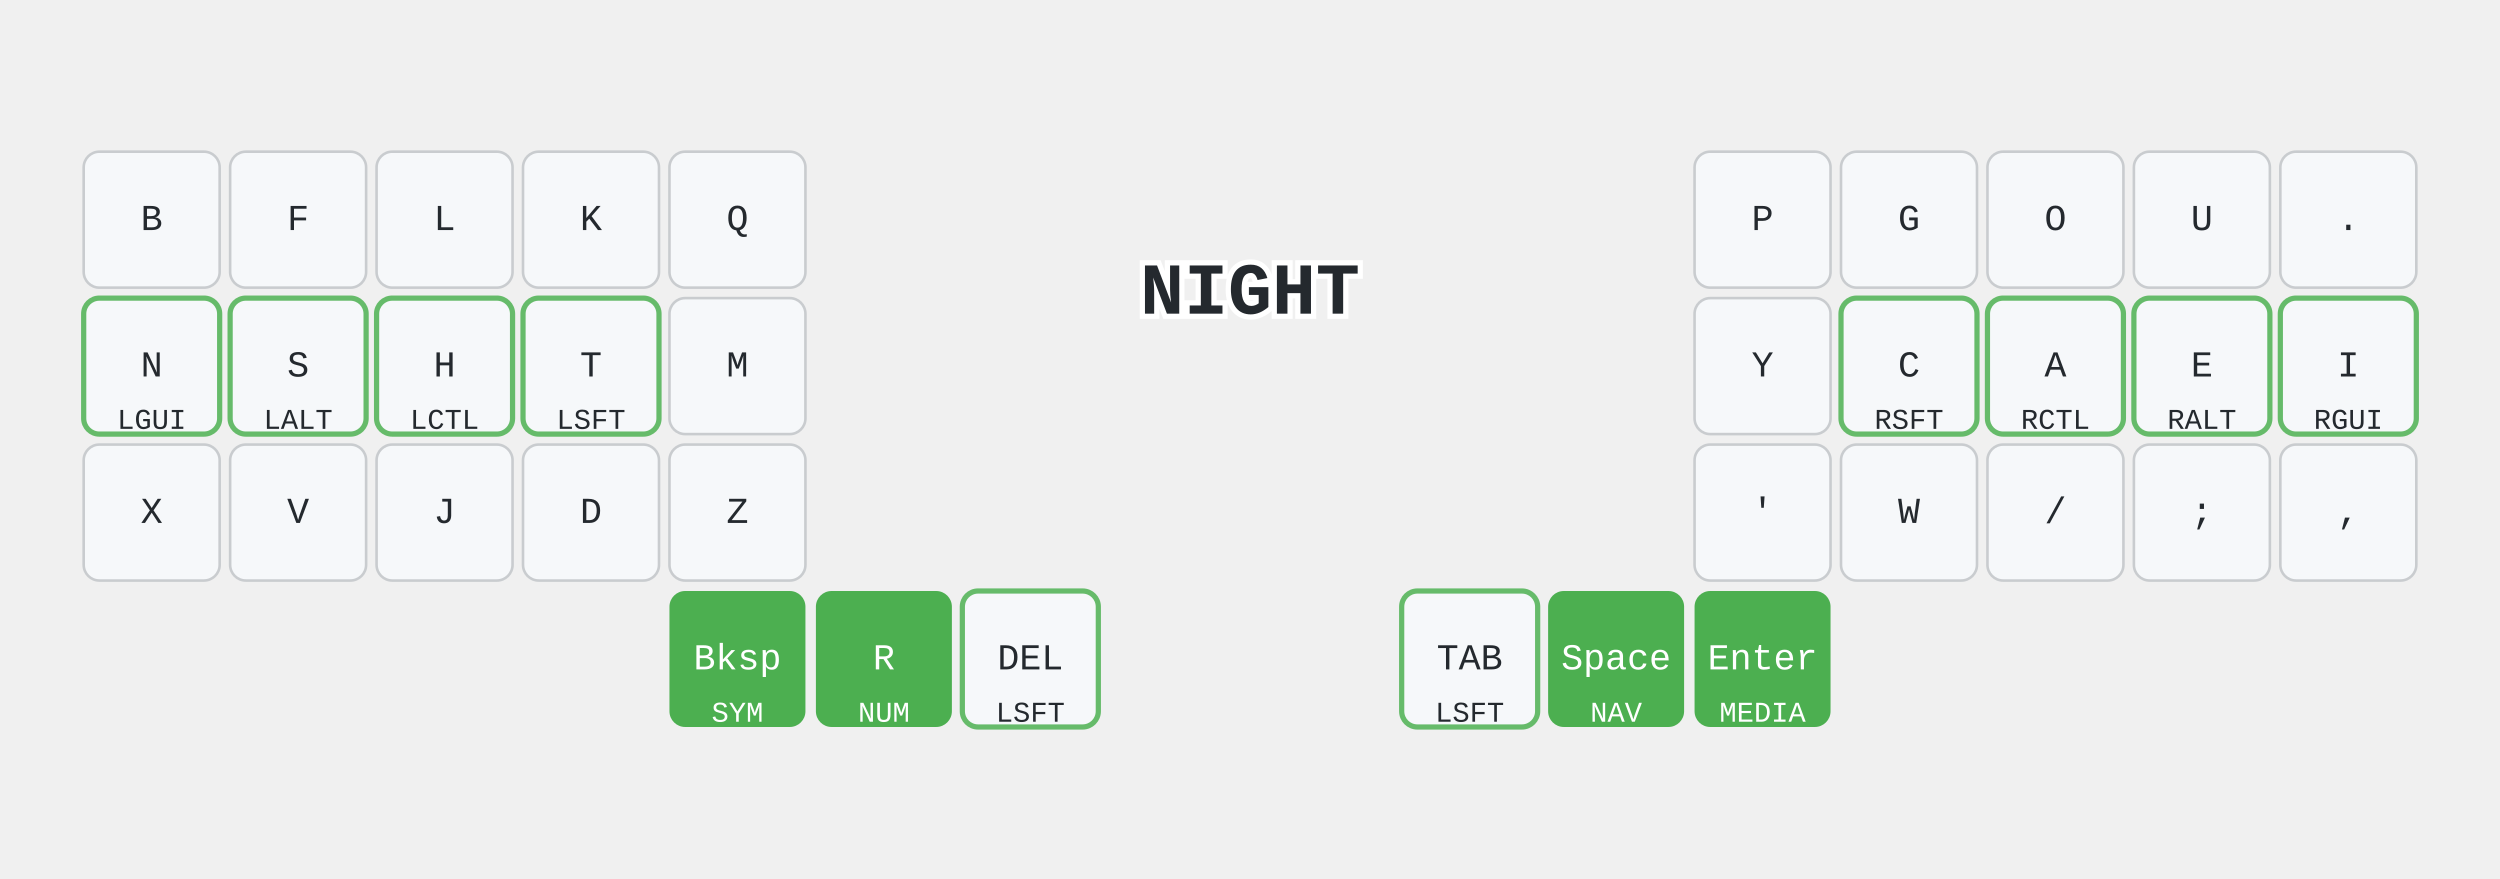
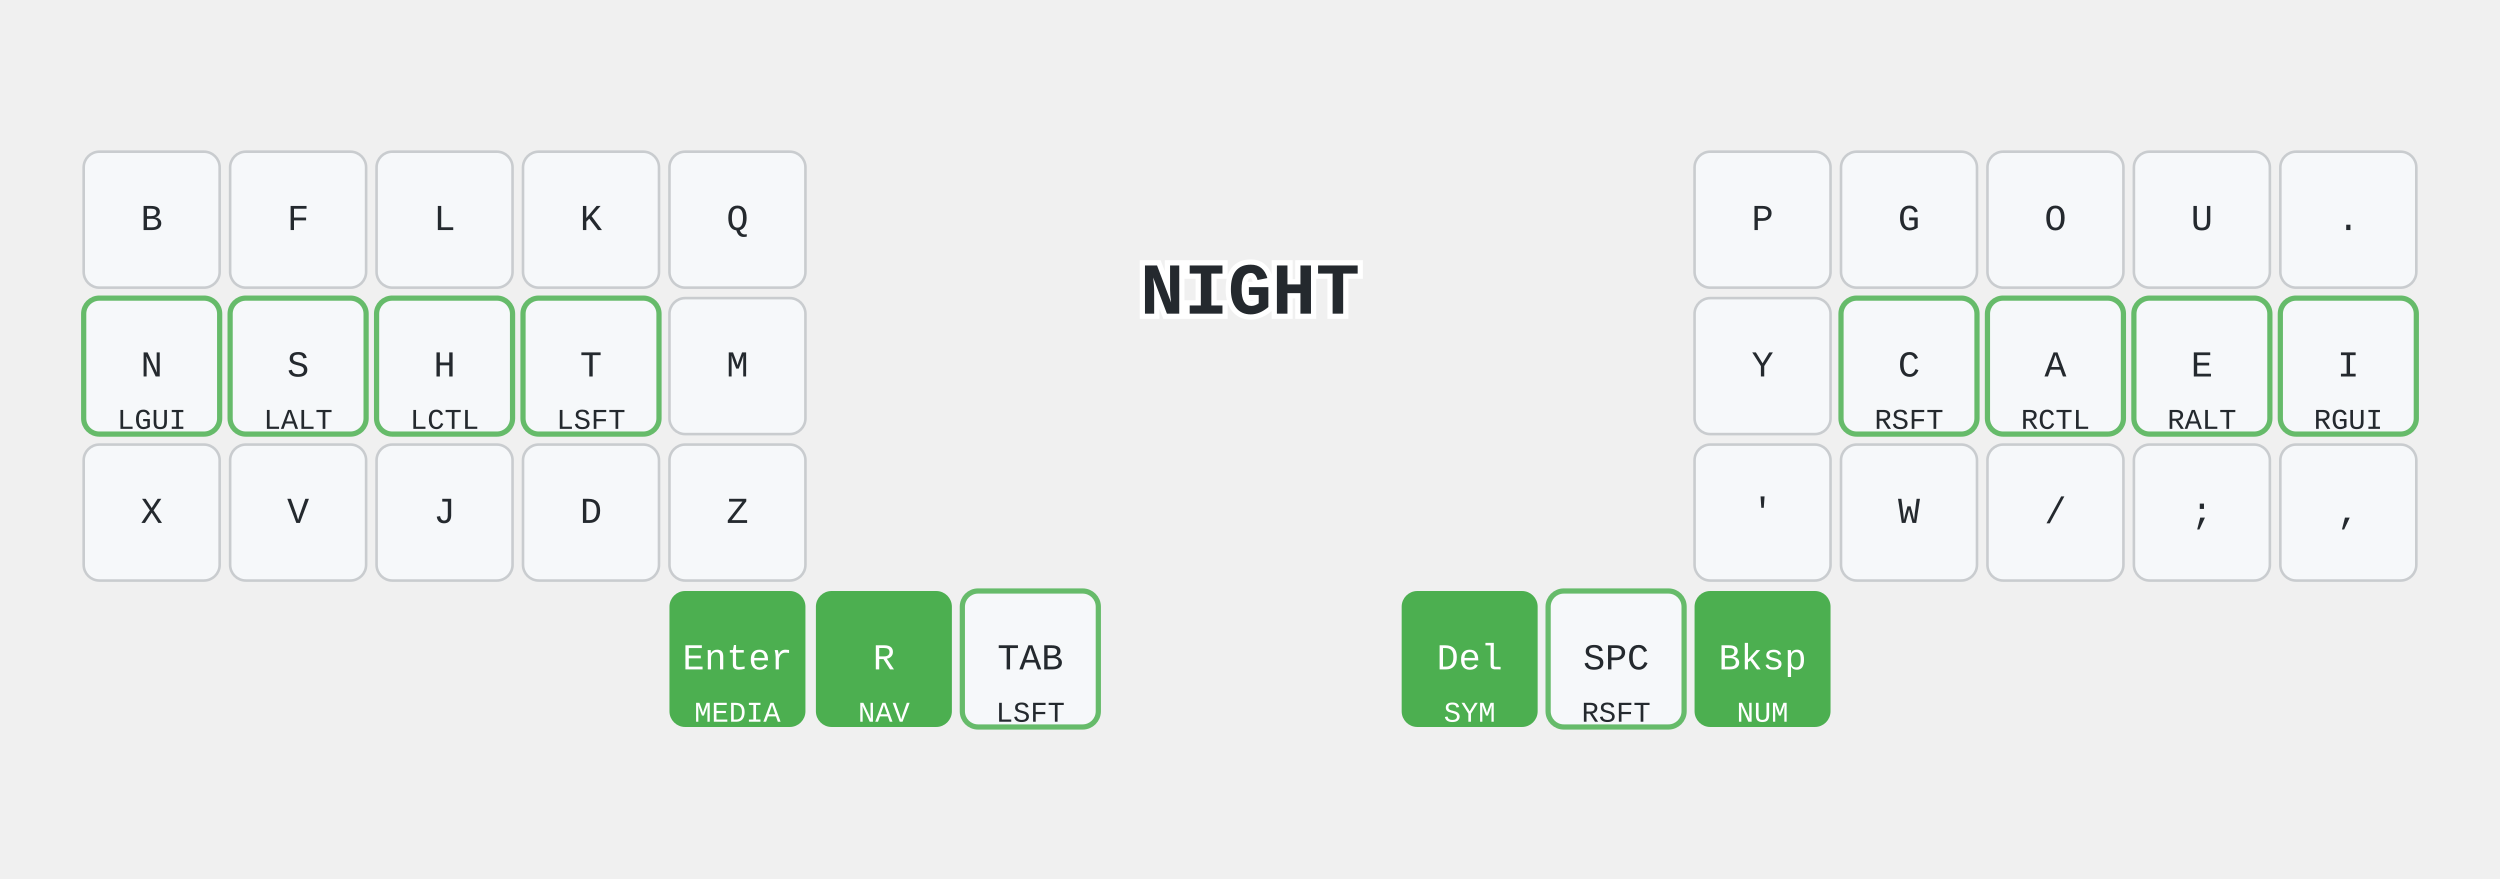
<svg xmlns="http://www.w3.org/2000/svg" width="956" height="336" viewBox="0 0 956 336" class="keymap">
  <style>/* inherit to force styles through use tags */
svg path {
    fill: inherit;
}

/* font and background color specifications */
svg.keymap {
    font-family: SFMono-Regular,Consolas,Liberation Mono,Menlo,monospace;
    font-size: 14px;
    font-kerning: normal;
    text-rendering: optimizeLegibility;
    fill: #24292e;
}

/* default key styling */
rect.key {
    fill: #f6f8fa;
}

rect.key, rect.combo {
    stroke: #c9cccf;
    stroke-width: 1;
}

/* default key side styling, only used is draw_key_sides is set */
rect.side {
    filter: brightness(90%);
}

/* color accent for combo boxes */
rect.combo, rect.combo-separate {
    fill: #cdf;
}

/* color accent for held keys */
rect.held, rect.combo.held {
    fill: #fdd;
}

/* color accent for ghost (optional) keys */
rect.ghost, rect.combo.ghost {
    stroke-dasharray: 4, 4;
    stroke-width: 2;
}

text {
    text-anchor: middle;
    dominant-baseline: middle;
}

/* styling for layer labels */
text.label {
    font-weight: bold;
    text-anchor: start;
    stroke: white;
    stroke-width: 4;
    paint-order: stroke;
}

/* styling for optional footer */
text.footer {
    text-anchor: end;
    dominant-baseline: auto;
    stroke: white;
    stroke-width: 4;
    paint-order: stroke;
}

/* styling for combo tap, and key non-tap label text */
text.combo, text.hold, text.shifted, text.left, text.right {
    font-size: 11px;
}

text.hold {
    text-anchor: middle;
    dominant-baseline: auto;
}

text.shifted {
    text-anchor: middle;
    dominant-baseline: hanging;
}

text.left {
    text-anchor: start;
}

text.right {
    text-anchor: end;
}

text.layer-activator {
    text-decoration: underline;
}

/* styling for hold/shifted label text in combo box */
text.combo.hold, text.combo.shifted, text.combo.left, text.combo.right {
    font-size: 8px;
}

/* lighter symbol for transparent keys */
text.trans {
    fill: #7b7e81;
}

/* styling for combo dendrons */
path.combo {
    stroke-width: 1;
    stroke: gray;
    fill: none;
}

/* Start Tabler Icons Cleanup */
/* cannot use height/width with glyphs */
.icon-tabler &gt; path {
    fill: inherit;
    stroke: inherit;
    stroke-width: 2;
}
/* hide tabler's default box */
.icon-tabler &gt; path[stroke="none"][fill="none"] {
    visibility: hidden;
}
/* End Tabler Icons Cleanup */


    /* Remove underline from layer activator text */
    text.layer-activator {
      text-decoration: none !important;
    }

    /* Remove bold from hold text (layer names on modifier keys) */
    text.hold {
      font-weight: normal !important;
    }

    /* Highlight layer-tap keys with bright green on all BASE layers */
    .layer-NIGHT .keypos-30 rect,
    .layer-NIGHT .keypos-31 rect,
-     .layer-NIGHT .keypos-34 rect,
+     .layer-NIGHT .keypos-33 rect,
    .layer-NIGHT .keypos-35 rect {
      fill: #4CAF50 !important;
      stroke: none !important;
      opacity: 1 !important;
    }
    .layer-NIGHT .keypos-30 text,
    .layer-NIGHT .keypos-31 text,
-     .layer-NIGHT .keypos-34 text,
+     .layer-NIGHT .keypos-33 text,
    .layer-NIGHT .keypos-35 text {
      fill: white !important;
    }

    /* Highlight home row mods and mod-tap keys with lighter green stroke on all BASE layers */
    .layer-NIGHT .keypos-10 rect,
    .layer-NIGHT .keypos-11 rect,
    .layer-NIGHT .keypos-12 rect,
    .layer-NIGHT .keypos-13 rect,
    .layer-NIGHT .keypos-16 rect,
    .layer-NIGHT .keypos-17 rect,
    .layer-NIGHT .keypos-18 rect,
    .layer-NIGHT .keypos-19 rect,
    .layer-NIGHT .keypos-32 rect,
-     .layer-NIGHT .keypos-33 rect {
+     .layer-NIGHT .keypos-34 rect {
      stroke: #66BB6A !important;
      stroke-width: 2 !important;
    }

    /* On other layers, highlight the key that keeps you on that layer */
-     .layer-SYM_NIGHT .keypos-30 rect,
-     .layer-NUM_NIGHT .keypos-31 rect,
-     .layer-NAV_NIGHT .keypos-34 rect,
-     .layer-MEDIA_NIGHT .keypos-35 rect {
+     .layer-MEDIA .keypos-30 rect,
+     .layer-NAV .keypos-31 rect,
+     .layer-SYM .keypos-33 rect,
+     .layer-NUM .keypos-35 rect {
      fill: #FF9800 !important;
      stroke: none !important;
    }
-     .layer-SYM_NIGHT .keypos-30 text,
-     .layer-NUM_NIGHT .keypos-31 text,
-     .layer-NAV_NIGHT .keypos-34 text,
-     .layer-MEDIA_NIGHT .keypos-35 text {
+     .layer-MEDIA .keypos-30 text,
+     .layer-NAV .keypos-31 text,
+     .layer-SYM .keypos-33 text,
+     .layer-NUM .keypos-35 text {
      fill: white !important;
    }


    /* Make sure ghost keys (on other layers) are clearly different */
    .key.ghost rect {
      opacity: 0.3 !important;
    }
</style>
  <g transform="translate(30, 0)" class="layer-NIGHT">
    <text x="448" y="112" class="label" id="NIGHT" text-anchor="middle" dominant-baseline="middle" font-size="28" style="text-anchor: middle; dominant-baseline: middle;">NIGHT</text>
    <g transform="translate(0, 56)">
      <g transform="translate(28, 28)" class="key keypos-0">
        <rect rx="6" ry="6" x="-26" y="-26" width="52" height="52" class="key" />
        <text x="0" y="0" class="key tap">B</text>
      </g>
      <g transform="translate(84, 28)" class="key keypos-1">
        <rect rx="6" ry="6" x="-26" y="-26" width="52" height="52" class="key" />
        <text x="0" y="0" class="key tap">F</text>
      </g>
      <g transform="translate(140, 28)" class="key keypos-2">
        <rect rx="6" ry="6" x="-26" y="-26" width="52" height="52" class="key" />
        <text x="0" y="0" class="key tap">L</text>
      </g>
      <g transform="translate(196, 28)" class="key keypos-3">
        <rect rx="6" ry="6" x="-26" y="-26" width="52" height="52" class="key" />
        <text x="0" y="0" class="key tap">K</text>
      </g>
      <g transform="translate(252, 28)" class="key keypos-4">
        <rect rx="6" ry="6" x="-26" y="-26" width="52" height="52" class="key" />
        <text x="0" y="0" class="key tap">Q</text>
      </g>
      <g transform="translate(644, 28)" class="key keypos-5">
        <rect rx="6" ry="6" x="-26" y="-26" width="52" height="52" class="key" />
        <text x="0" y="0" class="key tap">P</text>
      </g>
      <g transform="translate(700, 28)" class="key keypos-6">
        <rect rx="6" ry="6" x="-26" y="-26" width="52" height="52" class="key" />
        <text x="0" y="0" class="key tap">G</text>
      </g>
      <g transform="translate(756, 28)" class="key keypos-7">
        <rect rx="6" ry="6" x="-26" y="-26" width="52" height="52" class="key" />
        <text x="0" y="0" class="key tap">O</text>
      </g>
      <g transform="translate(812, 28)" class="key keypos-8">
        <rect rx="6" ry="6" x="-26" y="-26" width="52" height="52" class="key" />
        <text x="0" y="0" class="key tap">U</text>
      </g>
      <g transform="translate(868, 28)" class="key keypos-9">
        <rect rx="6" ry="6" x="-26" y="-26" width="52" height="52" class="key" />
        <text x="0" y="0" class="key tap">.</text>
      </g>
      <g transform="translate(28, 84)" class="key keypos-10">
        <rect rx="6" ry="6" x="-26" y="-26" width="52" height="52" class="key" />
        <text x="0" y="0" class="key tap">N</text>
        <text x="0" y="24" class="key hold">LGUI</text>
      </g>
      <g transform="translate(84, 84)" class="key keypos-11">
        <rect rx="6" ry="6" x="-26" y="-26" width="52" height="52" class="key" />
        <text x="0" y="0" class="key tap">S</text>
        <text x="0" y="24" class="key hold">LALT</text>
      </g>
      <g transform="translate(140, 84)" class="key keypos-12">
        <rect rx="6" ry="6" x="-26" y="-26" width="52" height="52" class="key" />
        <text x="0" y="0" class="key tap">H</text>
        <text x="0" y="24" class="key hold">LCTL</text>
      </g>
      <g transform="translate(196, 84)" class="key keypos-13">
        <rect rx="6" ry="6" x="-26" y="-26" width="52" height="52" class="key" />
        <text x="0" y="0" class="key tap">T</text>
        <text x="0" y="24" class="key hold">LSFT</text>
      </g>
      <g transform="translate(252, 84)" class="key keypos-14">
        <rect rx="6" ry="6" x="-26" y="-26" width="52" height="52" class="key" />
        <text x="0" y="0" class="key tap">M</text>
      </g>
      <g transform="translate(644, 84)" class="key keypos-15">
        <rect rx="6" ry="6" x="-26" y="-26" width="52" height="52" class="key" />
        <text x="0" y="0" class="key tap">Y</text>
      </g>
      <g transform="translate(700, 84)" class="key keypos-16">
        <rect rx="6" ry="6" x="-26" y="-26" width="52" height="52" class="key" />
        <text x="0" y="0" class="key tap">C</text>
        <text x="0" y="24" class="key hold">RSFT</text>
      </g>
      <g transform="translate(756, 84)" class="key keypos-17">
        <rect rx="6" ry="6" x="-26" y="-26" width="52" height="52" class="key" />
        <text x="0" y="0" class="key tap">A</text>
        <text x="0" y="24" class="key hold">RCTL</text>
      </g>
      <g transform="translate(812, 84)" class="key keypos-18">
        <rect rx="6" ry="6" x="-26" y="-26" width="52" height="52" class="key" />
        <text x="0" y="0" class="key tap">E</text>
        <text x="0" y="24" class="key hold">RALT</text>
      </g>
      <g transform="translate(868, 84)" class="key keypos-19">
        <rect rx="6" ry="6" x="-26" y="-26" width="52" height="52" class="key" />
        <text x="0" y="0" class="key tap">I</text>
        <text x="0" y="24" class="key hold">RGUI</text>
      </g>
      <g transform="translate(28, 140)" class="key keypos-20">
        <rect rx="6" ry="6" x="-26" y="-26" width="52" height="52" class="key" />
        <text x="0" y="0" class="key tap">X</text>
      </g>
      <g transform="translate(84, 140)" class="key keypos-21">
        <rect rx="6" ry="6" x="-26" y="-26" width="52" height="52" class="key" />
        <text x="0" y="0" class="key tap">V</text>
      </g>
      <g transform="translate(140, 140)" class="key keypos-22">
        <rect rx="6" ry="6" x="-26" y="-26" width="52" height="52" class="key" />
        <text x="0" y="0" class="key tap">J</text>
      </g>
      <g transform="translate(196, 140)" class="key keypos-23">
        <rect rx="6" ry="6" x="-26" y="-26" width="52" height="52" class="key" />
        <text x="0" y="0" class="key tap">D</text>
      </g>
      <g transform="translate(252, 140)" class="key keypos-24">
        <rect rx="6" ry="6" x="-26" y="-26" width="52" height="52" class="key" />
        <text x="0" y="0" class="key tap">Z</text>
      </g>
      <g transform="translate(644, 140)" class="key keypos-25">
        <rect rx="6" ry="6" x="-26" y="-26" width="52" height="52" class="key" />
        <text x="0" y="0" class="key tap">'</text>
      </g>
      <g transform="translate(700, 140)" class="key keypos-26">
        <rect rx="6" ry="6" x="-26" y="-26" width="52" height="52" class="key" />
        <text x="0" y="0" class="key tap">W</text>
      </g>
      <g transform="translate(756, 140)" class="key keypos-27">
        <rect rx="6" ry="6" x="-26" y="-26" width="52" height="52" class="key" />
        <text x="0" y="0" class="key tap">/</text>
      </g>
      <g transform="translate(812, 140)" class="key keypos-28">
        <rect rx="6" ry="6" x="-26" y="-26" width="52" height="52" class="key" />
        <text x="0" y="0" class="key tap">;</text>
      </g>
      <g transform="translate(868, 140)" class="key keypos-29">
        <rect rx="6" ry="6" x="-26" y="-26" width="52" height="52" class="key" />
        <text x="0" y="0" class="key tap">,</text>
      </g>
      <g transform="translate(252, 196)" class="key keypos-30">
        <rect rx="6" ry="6" x="-26" y="-26" width="52" height="52" class="key" />
-         <text x="0" y="0" class="key tap">Bksp</text>
-         <text x="0" y="24" class="key hold">SYM</text>
+         <text x="0" y="0" class="key tap">Enter</text>
+         <text x="0" y="24" class="key hold">MEDIA</text>
      </g>
      <g transform="translate(308, 196)" class="key keypos-31">
        <rect rx="6" ry="6" x="-26" y="-26" width="52" height="52" class="key" />
        <text x="0" y="0" class="key tap">R</text>
-         <text x="0" y="24" class="key hold">NUM</text>
+         <text x="0" y="24" class="key hold">NAV</text>
      </g>
      <g transform="translate(364, 196)" class="key keypos-32">
-         <rect rx="6" ry="6" x="-26" y="-26" width="52" height="52" class="key" />
-         <text x="0" y="0" class="key tap">DEL</text>
-         <text x="0" y="24" class="key hold">LSFT</text>
-       </g>
-       <g transform="translate(532, 196)" class="key keypos-33">
        <rect rx="6" ry="6" x="-26" y="-26" width="52" height="52" class="key" />
        <text x="0" y="0" class="key tap">TAB</text>
        <text x="0" y="24" class="key hold">LSFT</text>
      </g>
+       <g transform="translate(532, 196)" class="key keypos-33">
+         <rect rx="6" ry="6" x="-26" y="-26" width="52" height="52" class="key" />
+         <text x="0" y="0" class="key tap">Del</text>
+         <text x="0" y="24" class="key hold">SYM</text>
+       </g>
      <g transform="translate(588, 196)" class="key keypos-34">
        <rect rx="6" ry="6" x="-26" y="-26" width="52" height="52" class="key" />
-         <text x="0" y="0" class="key tap">Space</text>
-         <text x="0" y="24" class="key hold">NAV</text>
+         <text x="0" y="0" class="key tap">SPC</text>
+         <text x="0" y="24" class="key hold">RSFT</text>
      </g>
      <g transform="translate(644, 196)" class="key keypos-35">
        <rect rx="6" ry="6" x="-26" y="-26" width="52" height="52" class="key" />
-         <text x="0" y="0" class="key tap">Enter</text>
-         <text x="0" y="24" class="key hold">MEDIA</text>
+         <text x="0" y="0" class="key tap">Bksp</text>
+         <text x="0" y="24" class="key hold">NUM</text>
      </g>
    </g>
  </g>
</svg>
